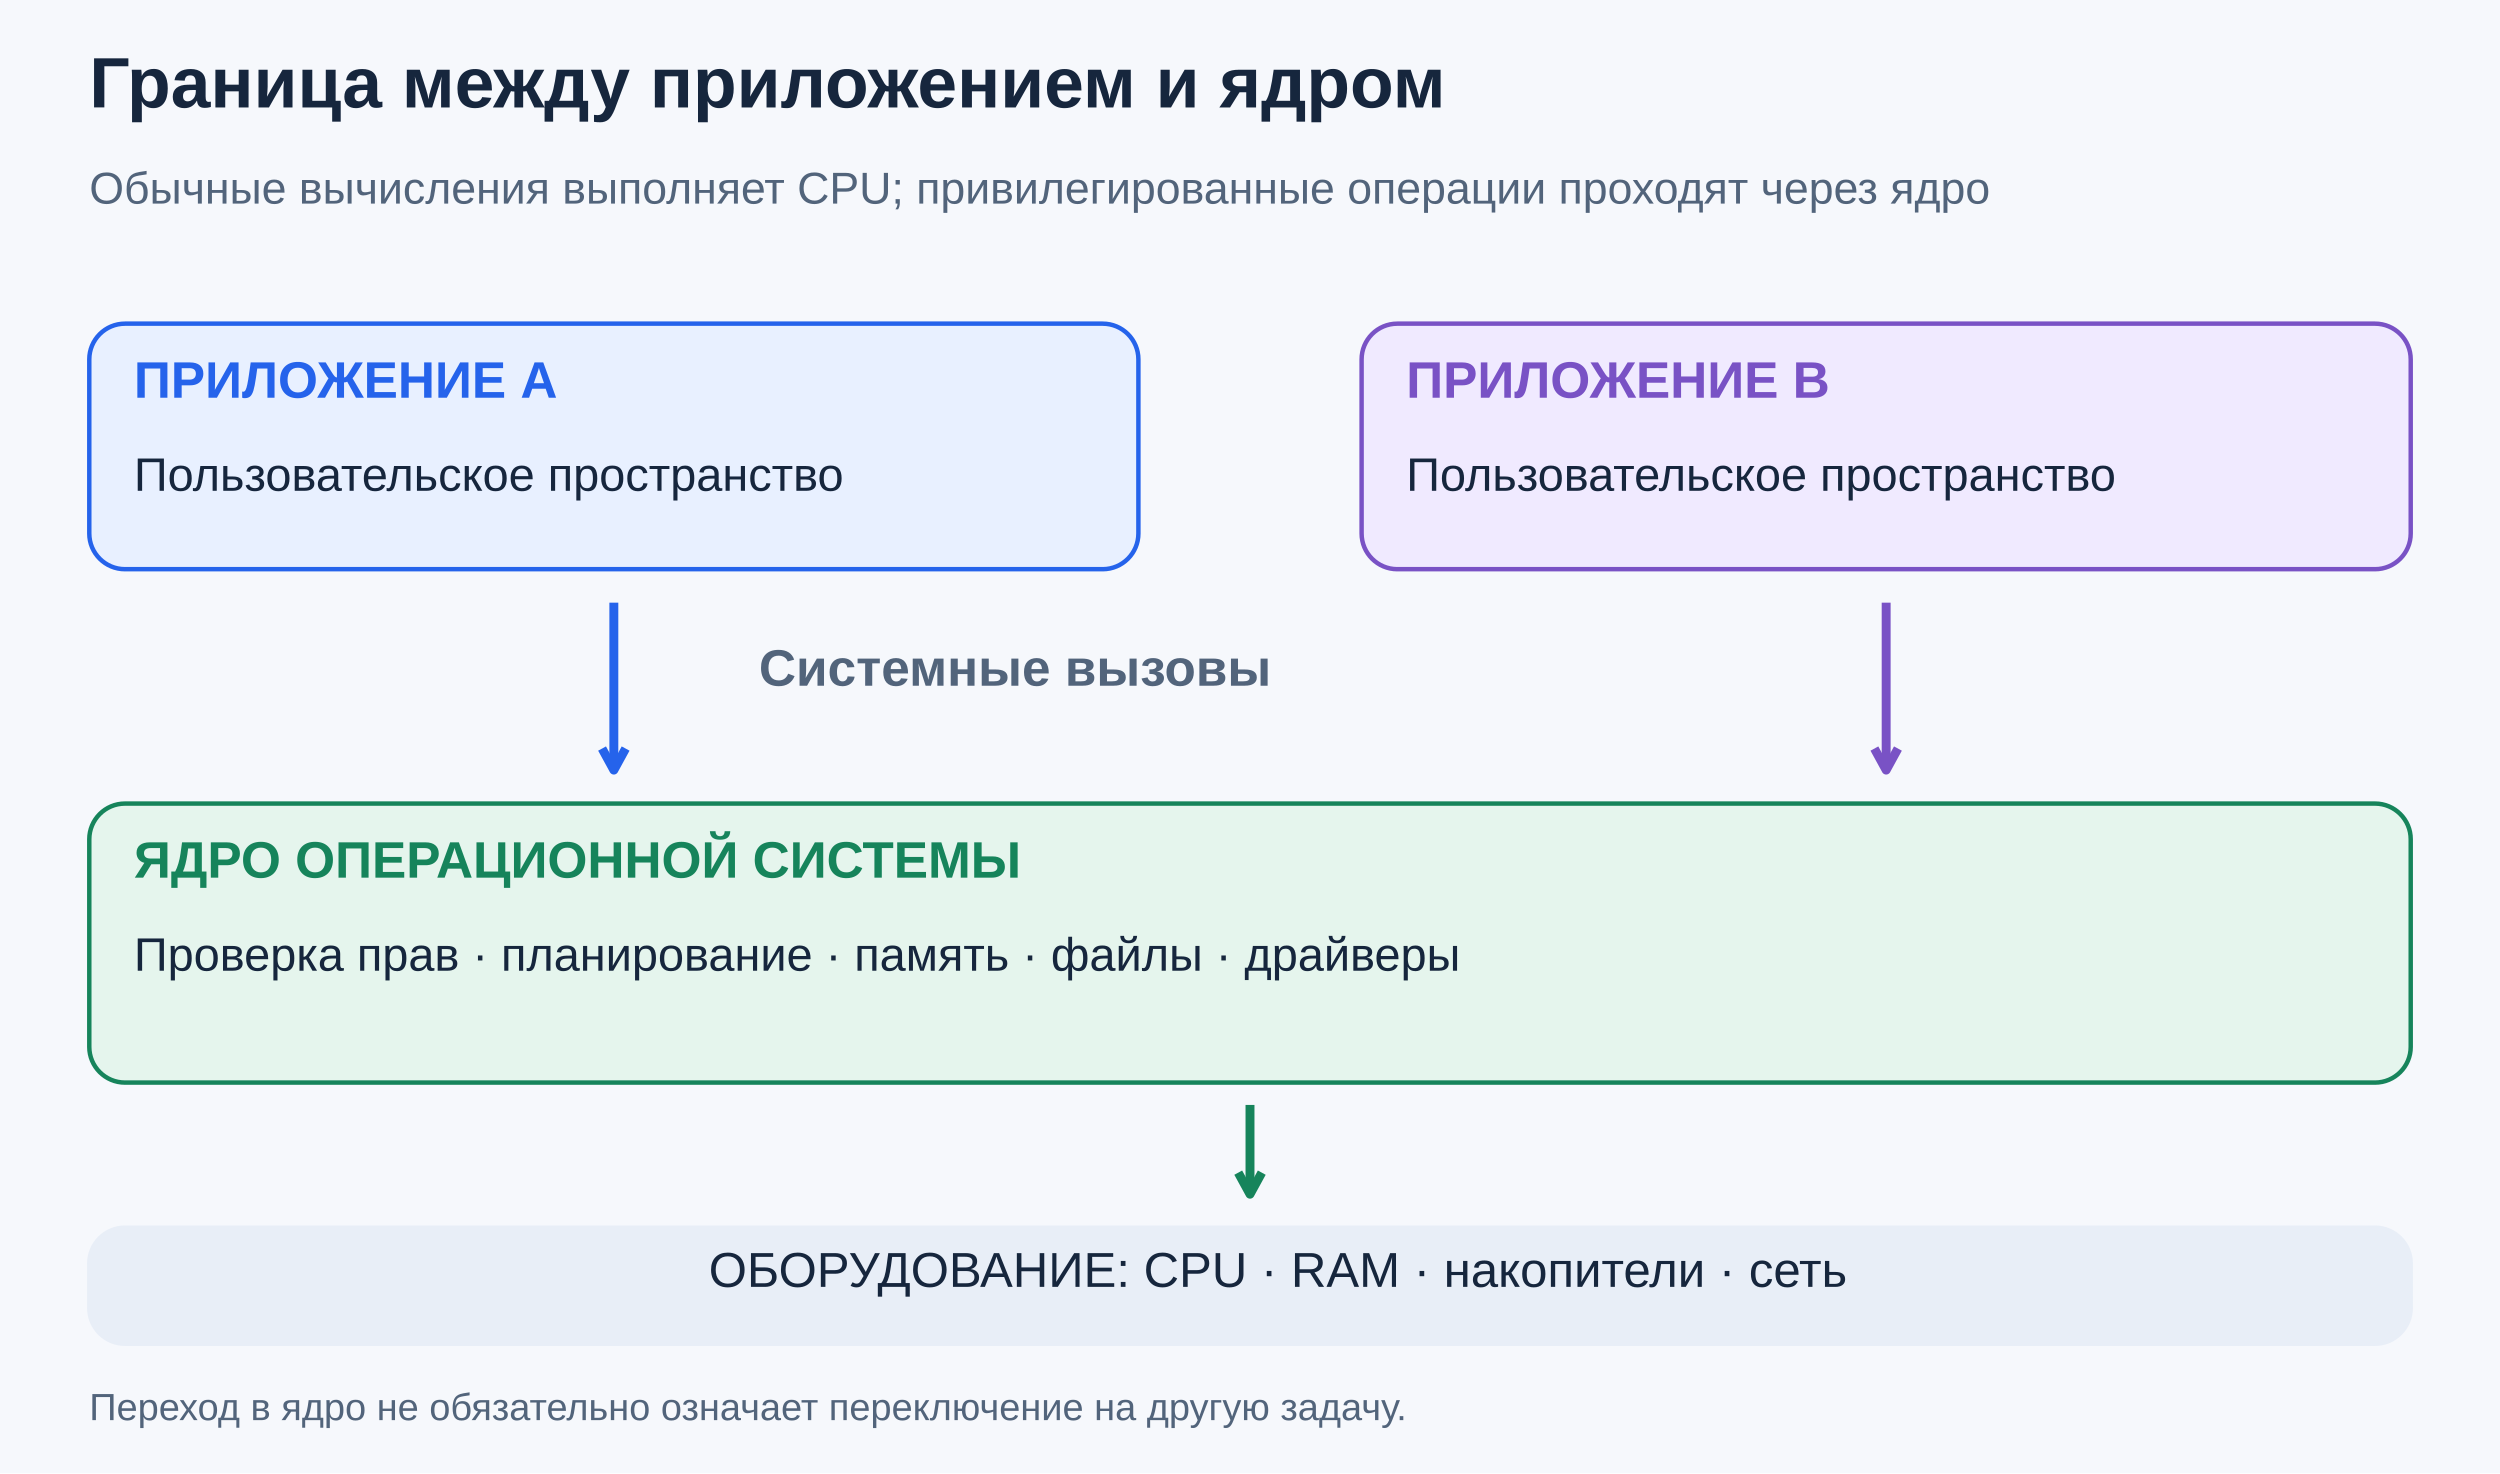
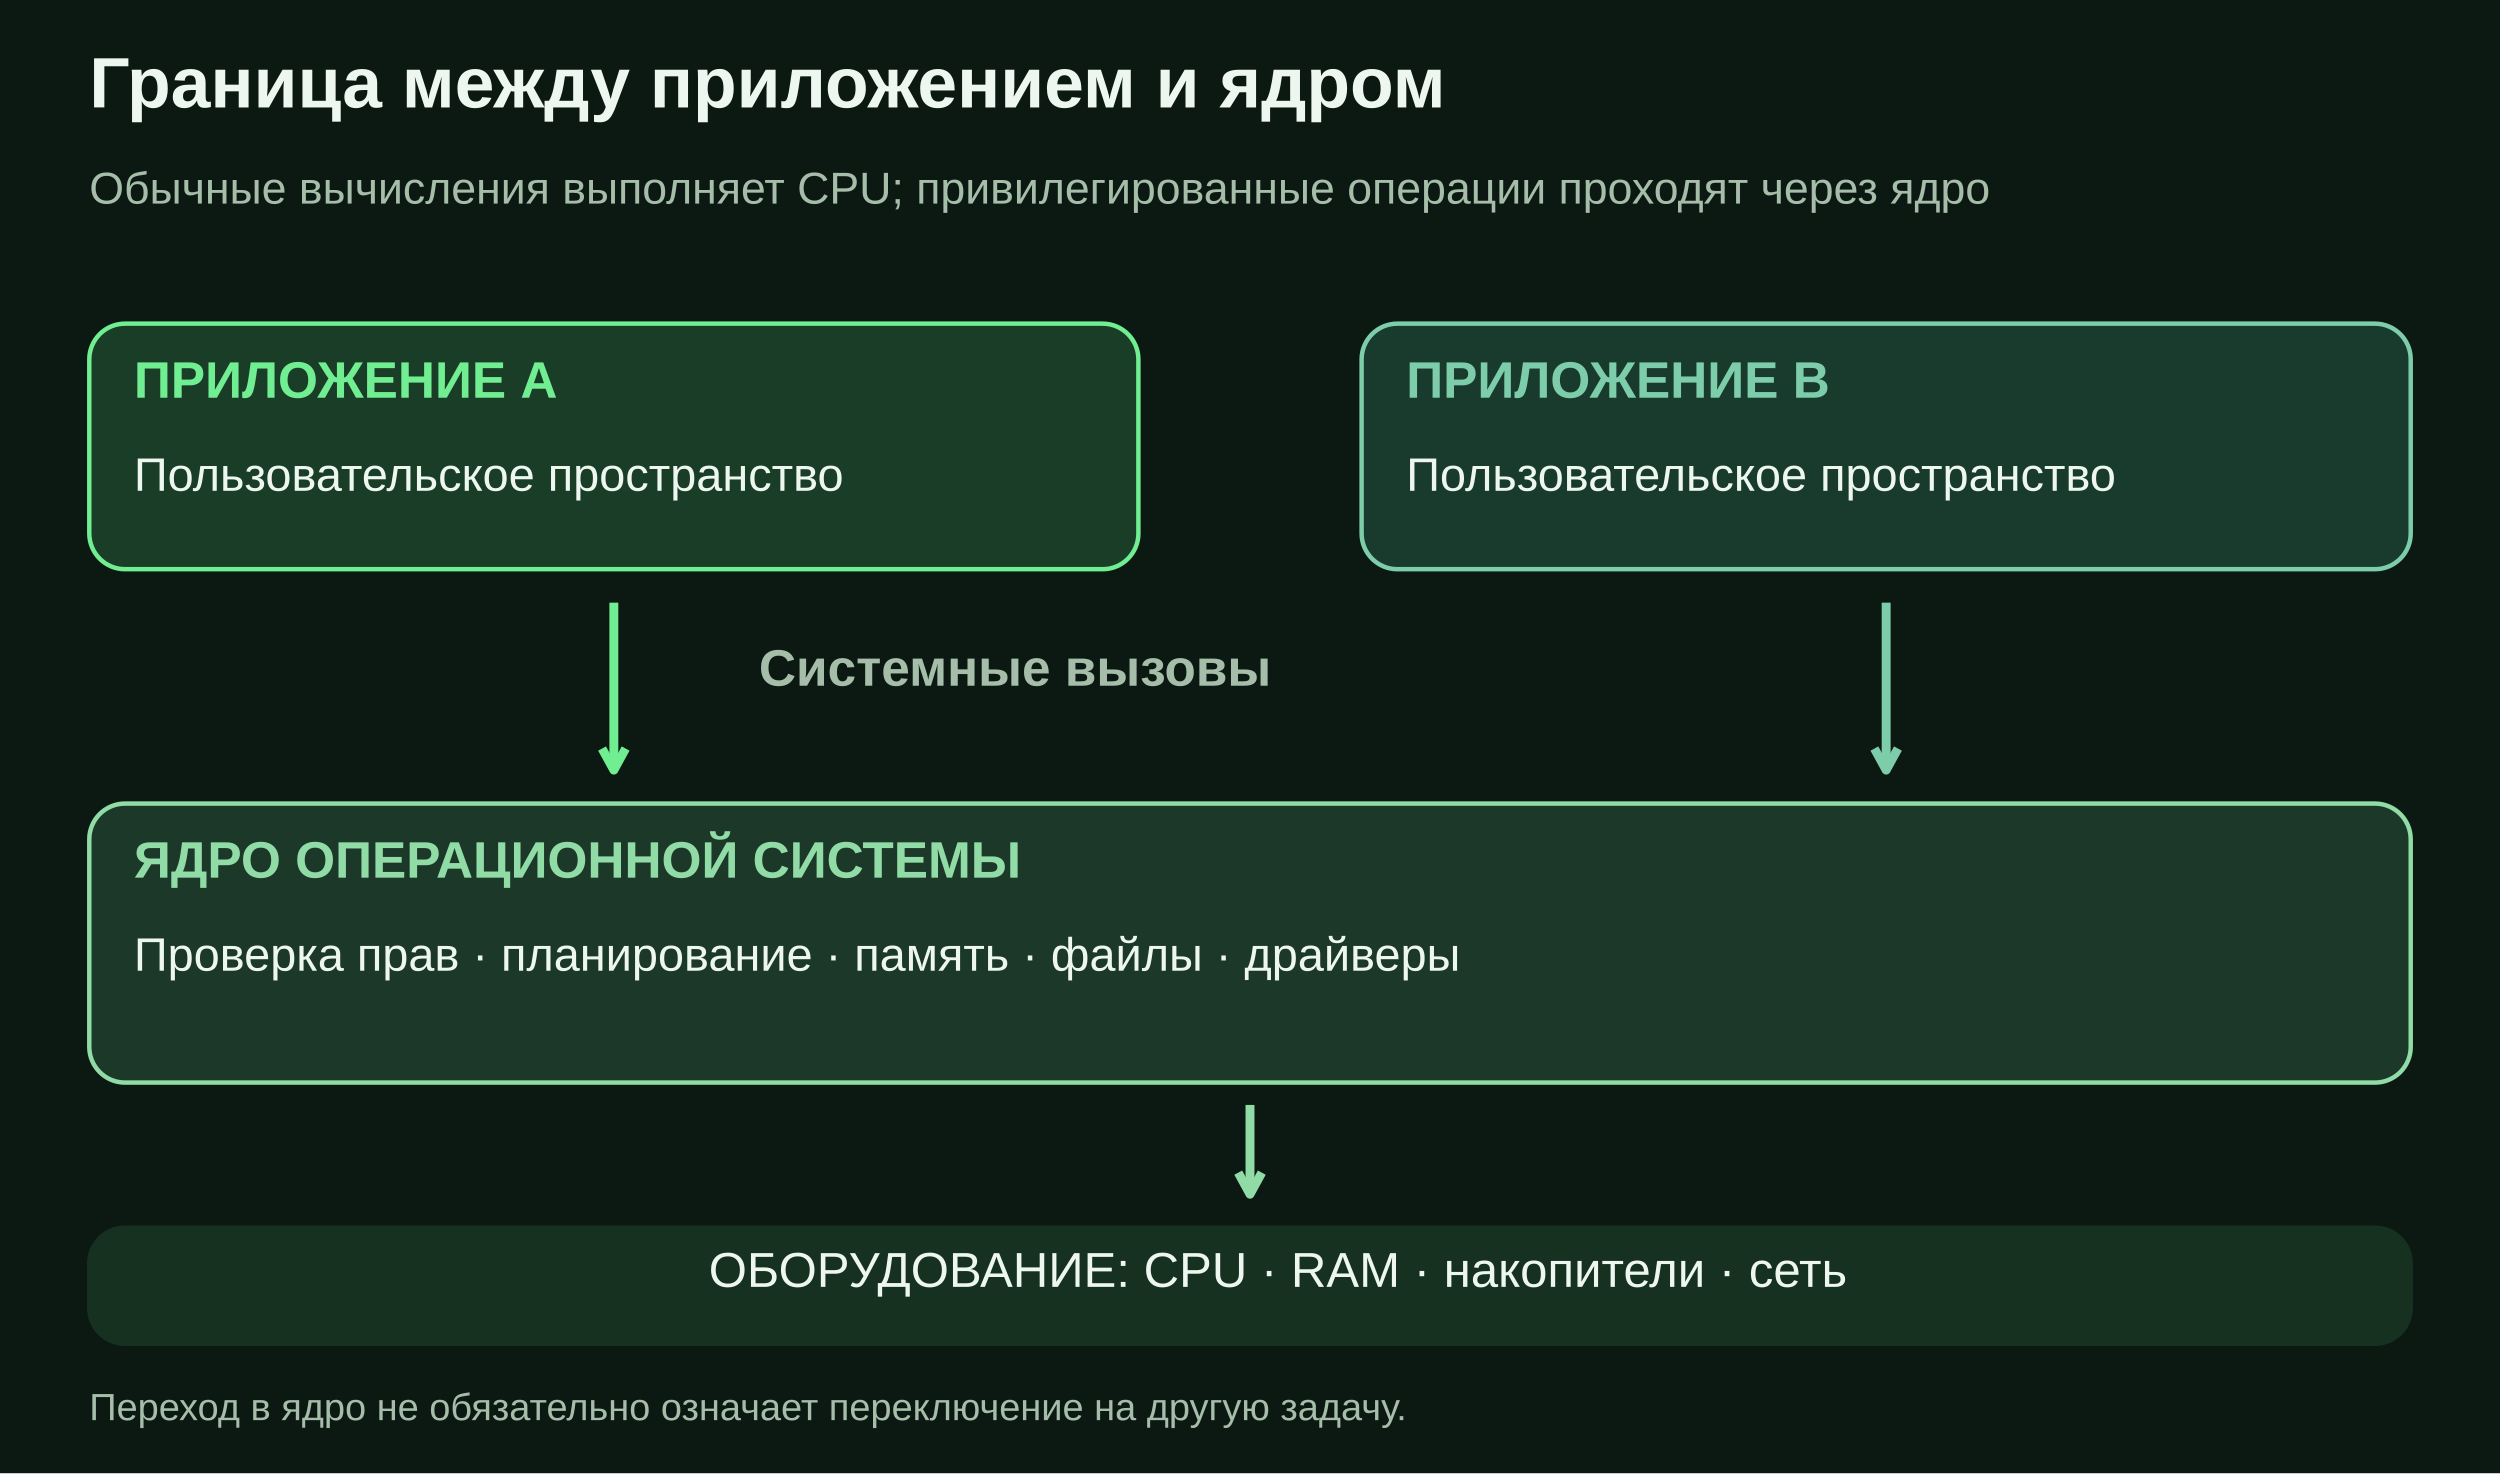
<svg xmlns="http://www.w3.org/2000/svg" width="1120" height="660" viewBox="0 0 1120 660" role="img">
-   <rect width="1120" height="660" fill="#f6f8fc" />
-   <text x="40.00" y="27" font-family="Segoe UI,Arial,sans-serif" font-size="32" font-weight="600" fill="#16263d" dominant-baseline="text-before-edge">Граница между приложением и ядром</text>
-   <text x="40.00" y="78" font-family="Segoe UI,Arial,sans-serif" font-size="20" font-weight="400" fill="#52647b" dominant-baseline="text-before-edge">Обычные вычисления выполняет CPU; привилегированные операции проходят через ядро</text>
-   <rect x="40" y="145" width="470" height="110" rx="16" fill="#e8f0ff" stroke="#2563eb" stroke-width="2" />
-   <text x="60.00" y="163" font-family="Segoe UI,Arial,sans-serif" font-size="23" font-weight="600" fill="#2563eb" dominant-baseline="text-before-edge">ПРИЛОЖЕНИЕ A</text>
-   <text x="60.00" y="206" font-family="Segoe UI,Arial,sans-serif" font-size="21" font-weight="400" fill="#16263d" dominant-baseline="text-before-edge">Пользовательское пространство</text>
-   <rect x="610" y="145" width="470" height="110" rx="16" fill="#f0eaff" stroke="#7952c5" stroke-width="2" />
-   <text x="630.00" y="163" font-family="Segoe UI,Arial,sans-serif" font-size="23" font-weight="600" fill="#7952c5" dominant-baseline="text-before-edge">ПРИЛОЖЕНИЕ B</text>
-   <text x="630.00" y="206" font-family="Segoe UI,Arial,sans-serif" font-size="21" font-weight="400" fill="#16263d" dominant-baseline="text-before-edge">Пользовательское пространство</text>
-   <polyline points="275,270 275,345" fill="none" stroke="#2563eb" stroke-width="4" stroke-linejoin="round" />
-   <polyline points="280.274,335.347 275,345 269.726,335.347" fill="none" stroke="#2563eb" stroke-width="4" stroke-linejoin="round" />
-   <polyline points="845,270 845,345" fill="none" stroke="#7952c5" stroke-width="4" stroke-linejoin="round" />
-   <polyline points="850.274,335.347 845,345 839.726,335.347" fill="none" stroke="#7952c5" stroke-width="4" stroke-linejoin="round" />
-   <text x="340.00" y="292" font-family="Segoe UI,Arial,sans-serif" font-size="23" font-weight="600" fill="#52647b" dominant-baseline="text-before-edge">Системные вызовы</text>
-   <rect x="40" y="360" width="1040" height="125" rx="16" fill="#e5f5ed" stroke="#16845b" stroke-width="2" />
-   <text x="60.00" y="378" font-family="Segoe UI,Arial,sans-serif" font-size="23" font-weight="600" fill="#16845b" dominant-baseline="text-before-edge">ЯДРО ОПЕРАЦИОННОЙ СИСТЕМЫ</text>
-   <text x="60.00" y="421" font-family="Segoe UI,Arial,sans-serif" font-size="21" font-weight="400" fill="#16263d" dominant-baseline="text-before-edge">Проверка прав · планирование · память · файлы · драйверы</text>
-   <polyline points="560,495 560,535" fill="none" stroke="#16845b" stroke-width="4" stroke-linejoin="round" />
-   <polyline points="565.274,525.347 560,535 554.726,525.347" fill="none" stroke="#16845b" stroke-width="4" stroke-linejoin="round" />
-   <rect x="40" y="550" width="1040" height="52" rx="16" fill="#e8eef7" stroke="#e8eef7" stroke-width="2" />
-   <text x="317.51" y="562" font-family="Segoe UI,Arial,sans-serif" font-size="22" font-weight="400" fill="#16263d" dominant-baseline="text-before-edge">ОБОРУДОВАНИЕ: CPU · RAM · накопители · сеть</text>
-   <text x="40.00" y="625" font-family="Segoe UI,Arial,sans-serif" font-size="17" font-weight="400" fill="#52647b" dominant-baseline="text-before-edge">Переход в ядро не обязательно означает переключение на другую задачу.</text>
+   <rect width="1120" height="660" fill="#0c1913" />
+   <text x="40.00" y="27" font-family="Segoe UI,Arial,sans-serif" font-size="32" font-weight="600" fill="#edf7ef" dominant-baseline="text-before-edge">Граница между приложением и ядром</text>
+   <text x="40.00" y="78" font-family="Segoe UI,Arial,sans-serif" font-size="20" font-weight="400" fill="#a5bda9" dominant-baseline="text-before-edge">Обычные вычисления выполняет CPU; привилегированные операции проходят через ядро</text>
+   <rect x="40" y="145" width="470" height="110" rx="16" fill="#193d27" stroke="#70ee91" stroke-width="2" />
+   <text x="60.00" y="163" font-family="Segoe UI,Arial,sans-serif" font-size="23" font-weight="600" fill="#70ee91" dominant-baseline="text-before-edge">ПРИЛОЖЕНИЕ A</text>
+   <text x="60.00" y="206" font-family="Segoe UI,Arial,sans-serif" font-size="21" font-weight="400" fill="#edf7ef" dominant-baseline="text-before-edge">Пользовательское пространство</text>
+   <rect x="610" y="145" width="470" height="110" rx="16" fill="#183b2e" stroke="#7dcdaa" stroke-width="2" />
+   <text x="630.00" y="163" font-family="Segoe UI,Arial,sans-serif" font-size="23" font-weight="600" fill="#7dcdaa" dominant-baseline="text-before-edge">ПРИЛОЖЕНИЕ B</text>
+   <text x="630.00" y="206" font-family="Segoe UI,Arial,sans-serif" font-size="21" font-weight="400" fill="#edf7ef" dominant-baseline="text-before-edge">Пользовательское пространство</text>
+   <polyline points="275,270 275,345" fill="none" stroke="#70ee91" stroke-width="4" stroke-linejoin="round" />
+   <polyline points="280.274,335.347 275,345 269.726,335.347" fill="none" stroke="#70ee91" stroke-width="4" stroke-linejoin="round" />
+   <polyline points="845,270 845,345" fill="none" stroke="#7dcdaa" stroke-width="4" stroke-linejoin="round" />
+   <polyline points="850.274,335.347 845,345 839.726,335.347" fill="none" stroke="#7dcdaa" stroke-width="4" stroke-linejoin="round" />
+   <text x="340.00" y="292" font-family="Segoe UI,Arial,sans-serif" font-size="23" font-weight="600" fill="#a5bda9" dominant-baseline="text-before-edge">Системные вызовы</text>
+   <rect x="40" y="360" width="1040" height="125" rx="16" fill="#1b3828" stroke="#91dca6" stroke-width="2" />
+   <text x="60.00" y="378" font-family="Segoe UI,Arial,sans-serif" font-size="23" font-weight="600" fill="#91dca6" dominant-baseline="text-before-edge">ЯДРО ОПЕРАЦИОННОЙ СИСТЕМЫ</text>
+   <text x="60.00" y="421" font-family="Segoe UI,Arial,sans-serif" font-size="21" font-weight="400" fill="#edf7ef" dominant-baseline="text-before-edge">Проверка прав · планирование · память · файлы · драйверы</text>
+   <polyline points="560,495 560,535" fill="none" stroke="#91dca6" stroke-width="4" stroke-linejoin="round" />
+   <polyline points="565.274,525.347 560,535 554.726,525.347" fill="none" stroke="#91dca6" stroke-width="4" stroke-linejoin="round" />
+   <rect x="40" y="550" width="1040" height="52" rx="16" fill="#173121" stroke="#173121" stroke-width="2" />
+   <text x="317.51" y="562" font-family="Segoe UI,Arial,sans-serif" font-size="22" font-weight="400" fill="#edf7ef" dominant-baseline="text-before-edge">ОБОРУДОВАНИЕ: CPU · RAM · накопители · сеть</text>
+   <text x="40.00" y="625" font-family="Segoe UI,Arial,sans-serif" font-size="17" font-weight="400" fill="#a5bda9" dominant-baseline="text-before-edge">Переход в ядро не обязательно означает переключение на другую задачу.</text>
</svg>
